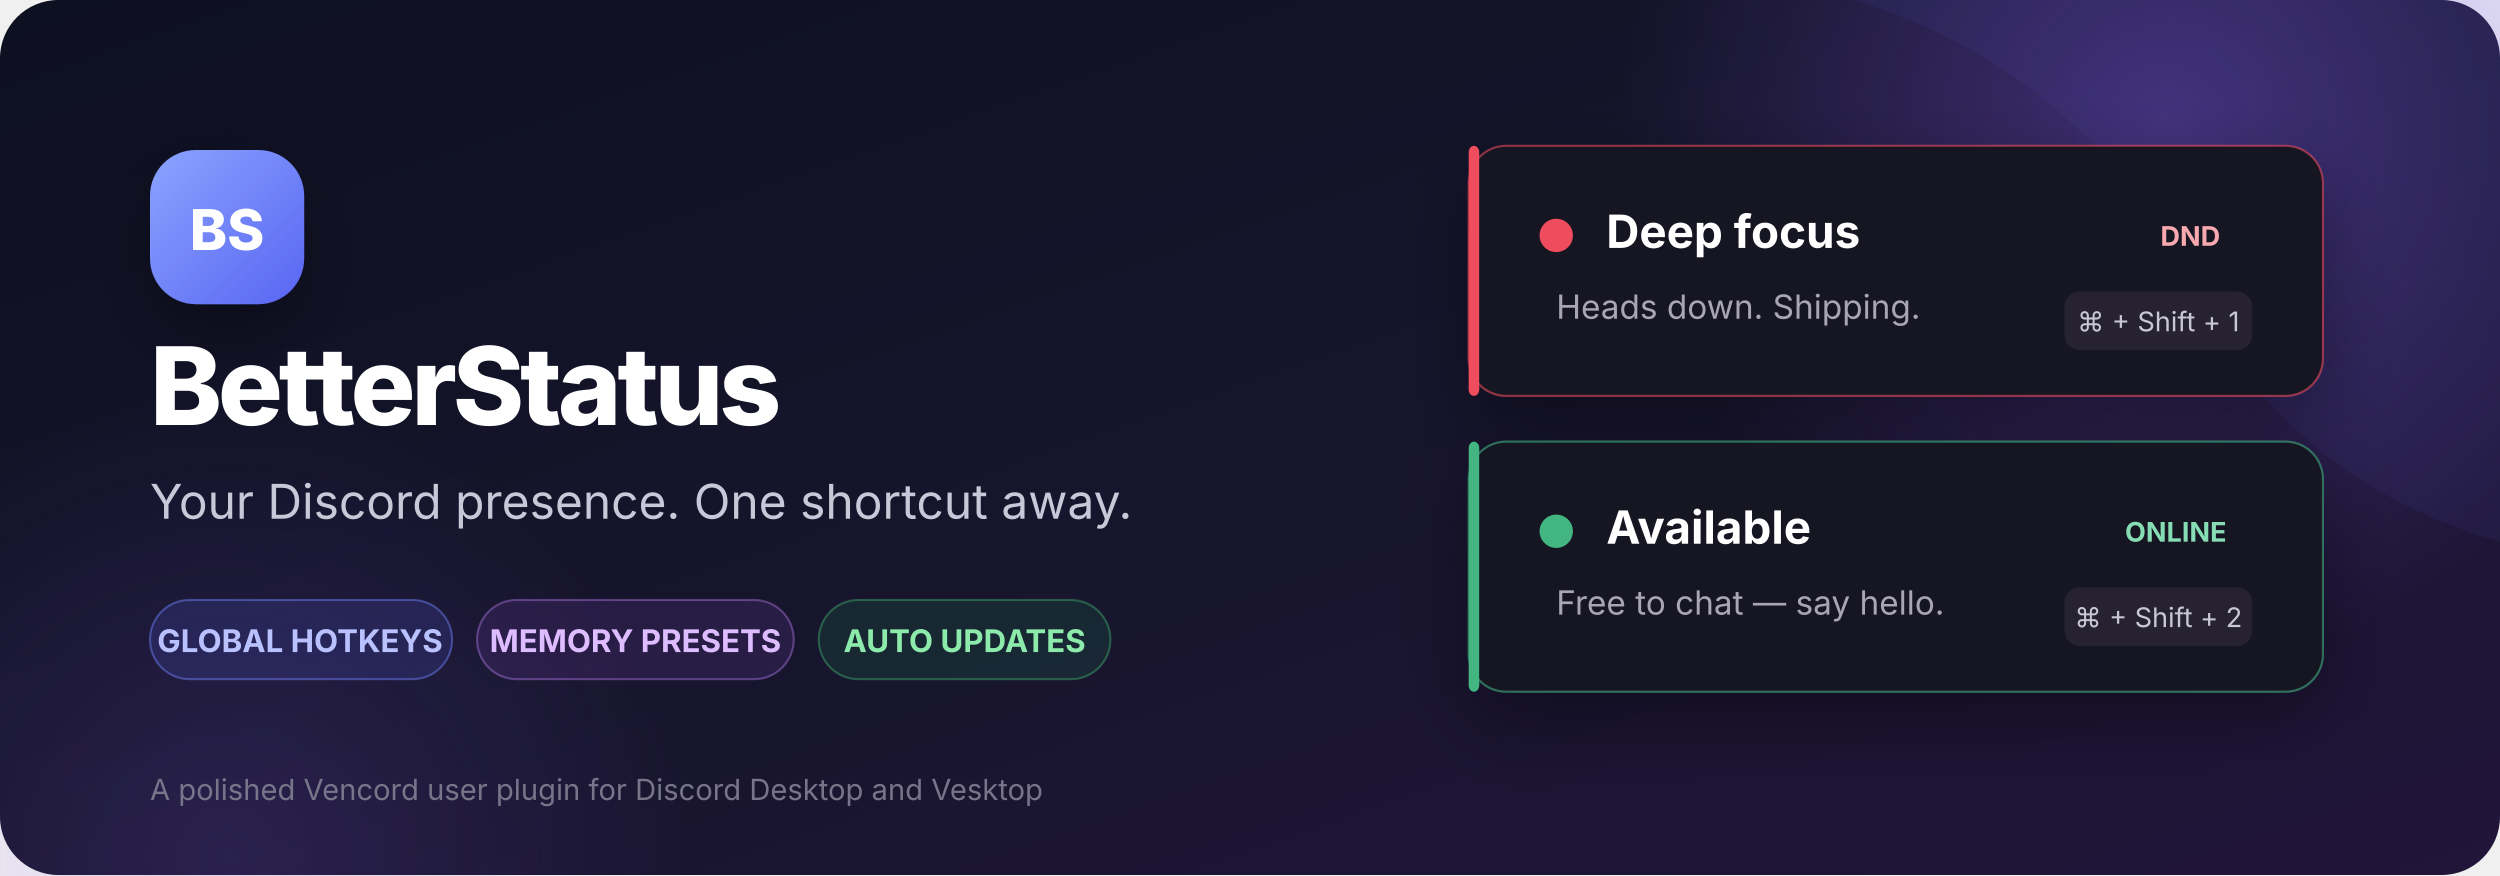
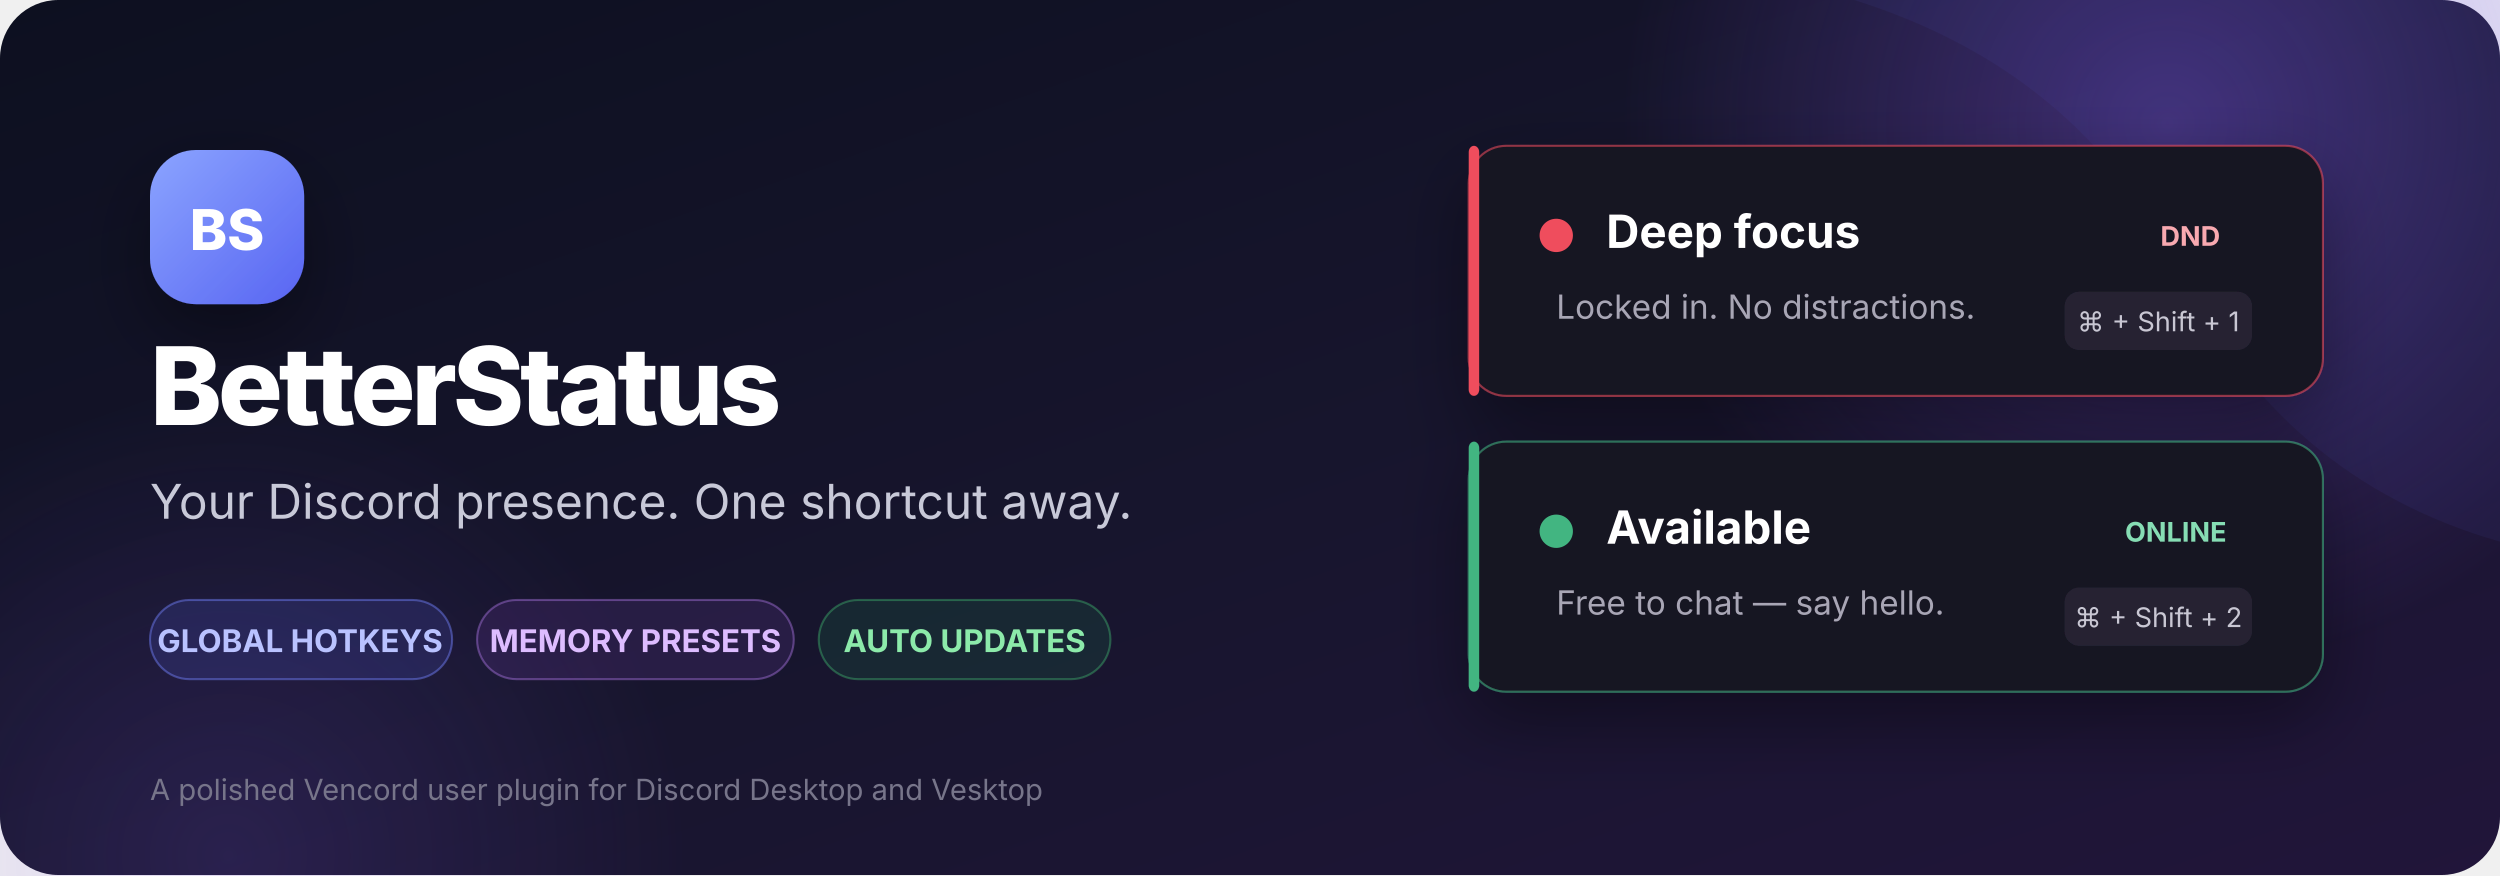
<svg xmlns="http://www.w3.org/2000/svg" width="1200" height="420" viewBox="0 0 1200 420" role="img" aria-labelledby="title desc">
  <defs>
    <linearGradient id="bg" x1="0" y1="0" x2="1" y2="1">
      <stop stop-color="#0d1020" />
      <stop offset=".52" stop-color="#17152d" />
      <stop offset="1" stop-color="#21153a" />
    </linearGradient>
    <linearGradient id="brand" x1="0" y1="0" x2="1" y2="1">
      <stop stop-color="#8ba4ff" />
      <stop offset="1" stop-color="#5865f2" />
    </linearGradient>
    <radialGradient id="glow">
      <stop stop-color="#8b5cf6" stop-opacity=".36" />
      <stop offset="1" stop-color="#8b5cf6" stop-opacity="0" />
    </radialGradient>
    <filter id="shadow" x="-40%" y="-40%" width="180%" height="180%">
      <feDropShadow dx="0" dy="14" stdDeviation="18" flood-color="#000" flood-opacity=".38" />
    </filter>
  </defs>
  <rect width="1200" height="420" rx="28" fill="url(#bg)" />
  <circle cx="1040" cy="60" r="260" fill="url(#glow)" />
  <circle cx="110" cy="410" r="220" fill="url(#glow)" opacity=".45" />
  <path d="M890 0h310v260c-70-20-122-64-155-132C1014 66 963 23 890 0Z" fill="#5865f2" opacity=".07" />
  <g transform="translate(72 72)">
    <rect width="74" height="74" rx="22" fill="url(#brand)" filter="url(#shadow)" />
    <text x="37" y="48" text-anchor="middle" fill="white" font-family="Inter,Segoe UI,sans-serif" font-size="27" font-weight="800">BS</text>
    <text x="0" y="132" fill="white" font-family="Inter,Segoe UI,sans-serif" font-size="52" font-weight="800" letter-spacing="-2">BetterStatus</text>
    <text x="0" y="177" fill="#c8c9d8" font-family="Inter,Segoe UI,sans-serif" font-size="23">Your Discord presence. One shortcut away.</text>
    <g transform="translate(0 216)" font-family="Inter,Segoe UI,sans-serif" font-size="15" font-weight="650">
      <rect width="145" height="38" rx="19" fill="#5865f2" fill-opacity=".16" stroke="#7583ff" stroke-opacity=".45" />
      <text x="72" y="25" text-anchor="middle" fill="#b9c2ff">GLOBAL HOTKEYS</text>
      <rect x="157" width="152" height="38" rx="19" fill="#a855f7" fill-opacity=".12" stroke="#c084fc" stroke-opacity=".38" />
      <text x="233" y="25" text-anchor="middle" fill="#ddbcff">MEMORY PRESETS</text>
      <rect x="321" width="140" height="38" rx="19" fill="#22c55e" fill-opacity=".11" stroke="#4ade80" stroke-opacity=".34" />
      <text x="391" y="25" text-anchor="middle" fill="#8ceaaa">AUTO UPDATES</text>
    </g>
  </g>
  <g transform="translate(705 70)" filter="url(#shadow)" font-family="Inter,Segoe UI,sans-serif">
    <g>
      <rect width="410" height="120" rx="18" fill="#171522" stroke="#ef4d5d" stroke-opacity=".55" />
      <rect width="5" height="120" rx="3" fill="#ef4d5d" />
      <circle cx="42" cy="43" r="8" fill="#ef4d5d" />
      <text x="66" y="49" fill="white" font-size="22" font-weight="700">Deep focus</text>
      <text x="332" y="48" fill="#f8a9b0" font-size="13" font-weight="700">DND</text>
-       <text x="42" y="83" fill="#a8a6b5" font-size="16">Heads down. Shipping.</text>
+       <text x="42" y="83" fill="#a8a6b5" font-size="16">Locked in. No distractions.</text>
      <rect x="286" y="70" width="90" height="28" rx="7" fill="#252333" />
      <text x="331" y="89" text-anchor="middle" fill="#c9c7d3" font-size="13">⌘ + Shift + 1</text>
    </g>
    <g transform="translate(0 142)">
      <rect width="410" height="120" rx="18" fill="#171522" stroke="#43b581" stroke-opacity=".55" />
      <rect width="5" height="120" rx="3" fill="#43b581" />
      <circle cx="42" cy="43" r="8" fill="#43b581" />
      <text x="66" y="49" fill="white" font-size="22" font-weight="700">Available</text>
      <text x="315" y="48" fill="#86ddb4" font-size="13" font-weight="700">ONLINE</text>
      <text x="42" y="83" fill="#a8a6b5" font-size="16">Free to chat — say hello.</text>
      <rect x="286" y="70" width="90" height="28" rx="7" fill="#252333" />
      <text x="331" y="89" text-anchor="middle" fill="#c9c7d3" font-size="13">⌘ + Shift + 2</text>
    </g>
  </g>
  <text x="72" y="384" fill="#77758a" font-family="Inter,Segoe UI,sans-serif" font-size="14">A polished Vencord user plugin for Discord Desktop and Vesktop</text>
</svg>
